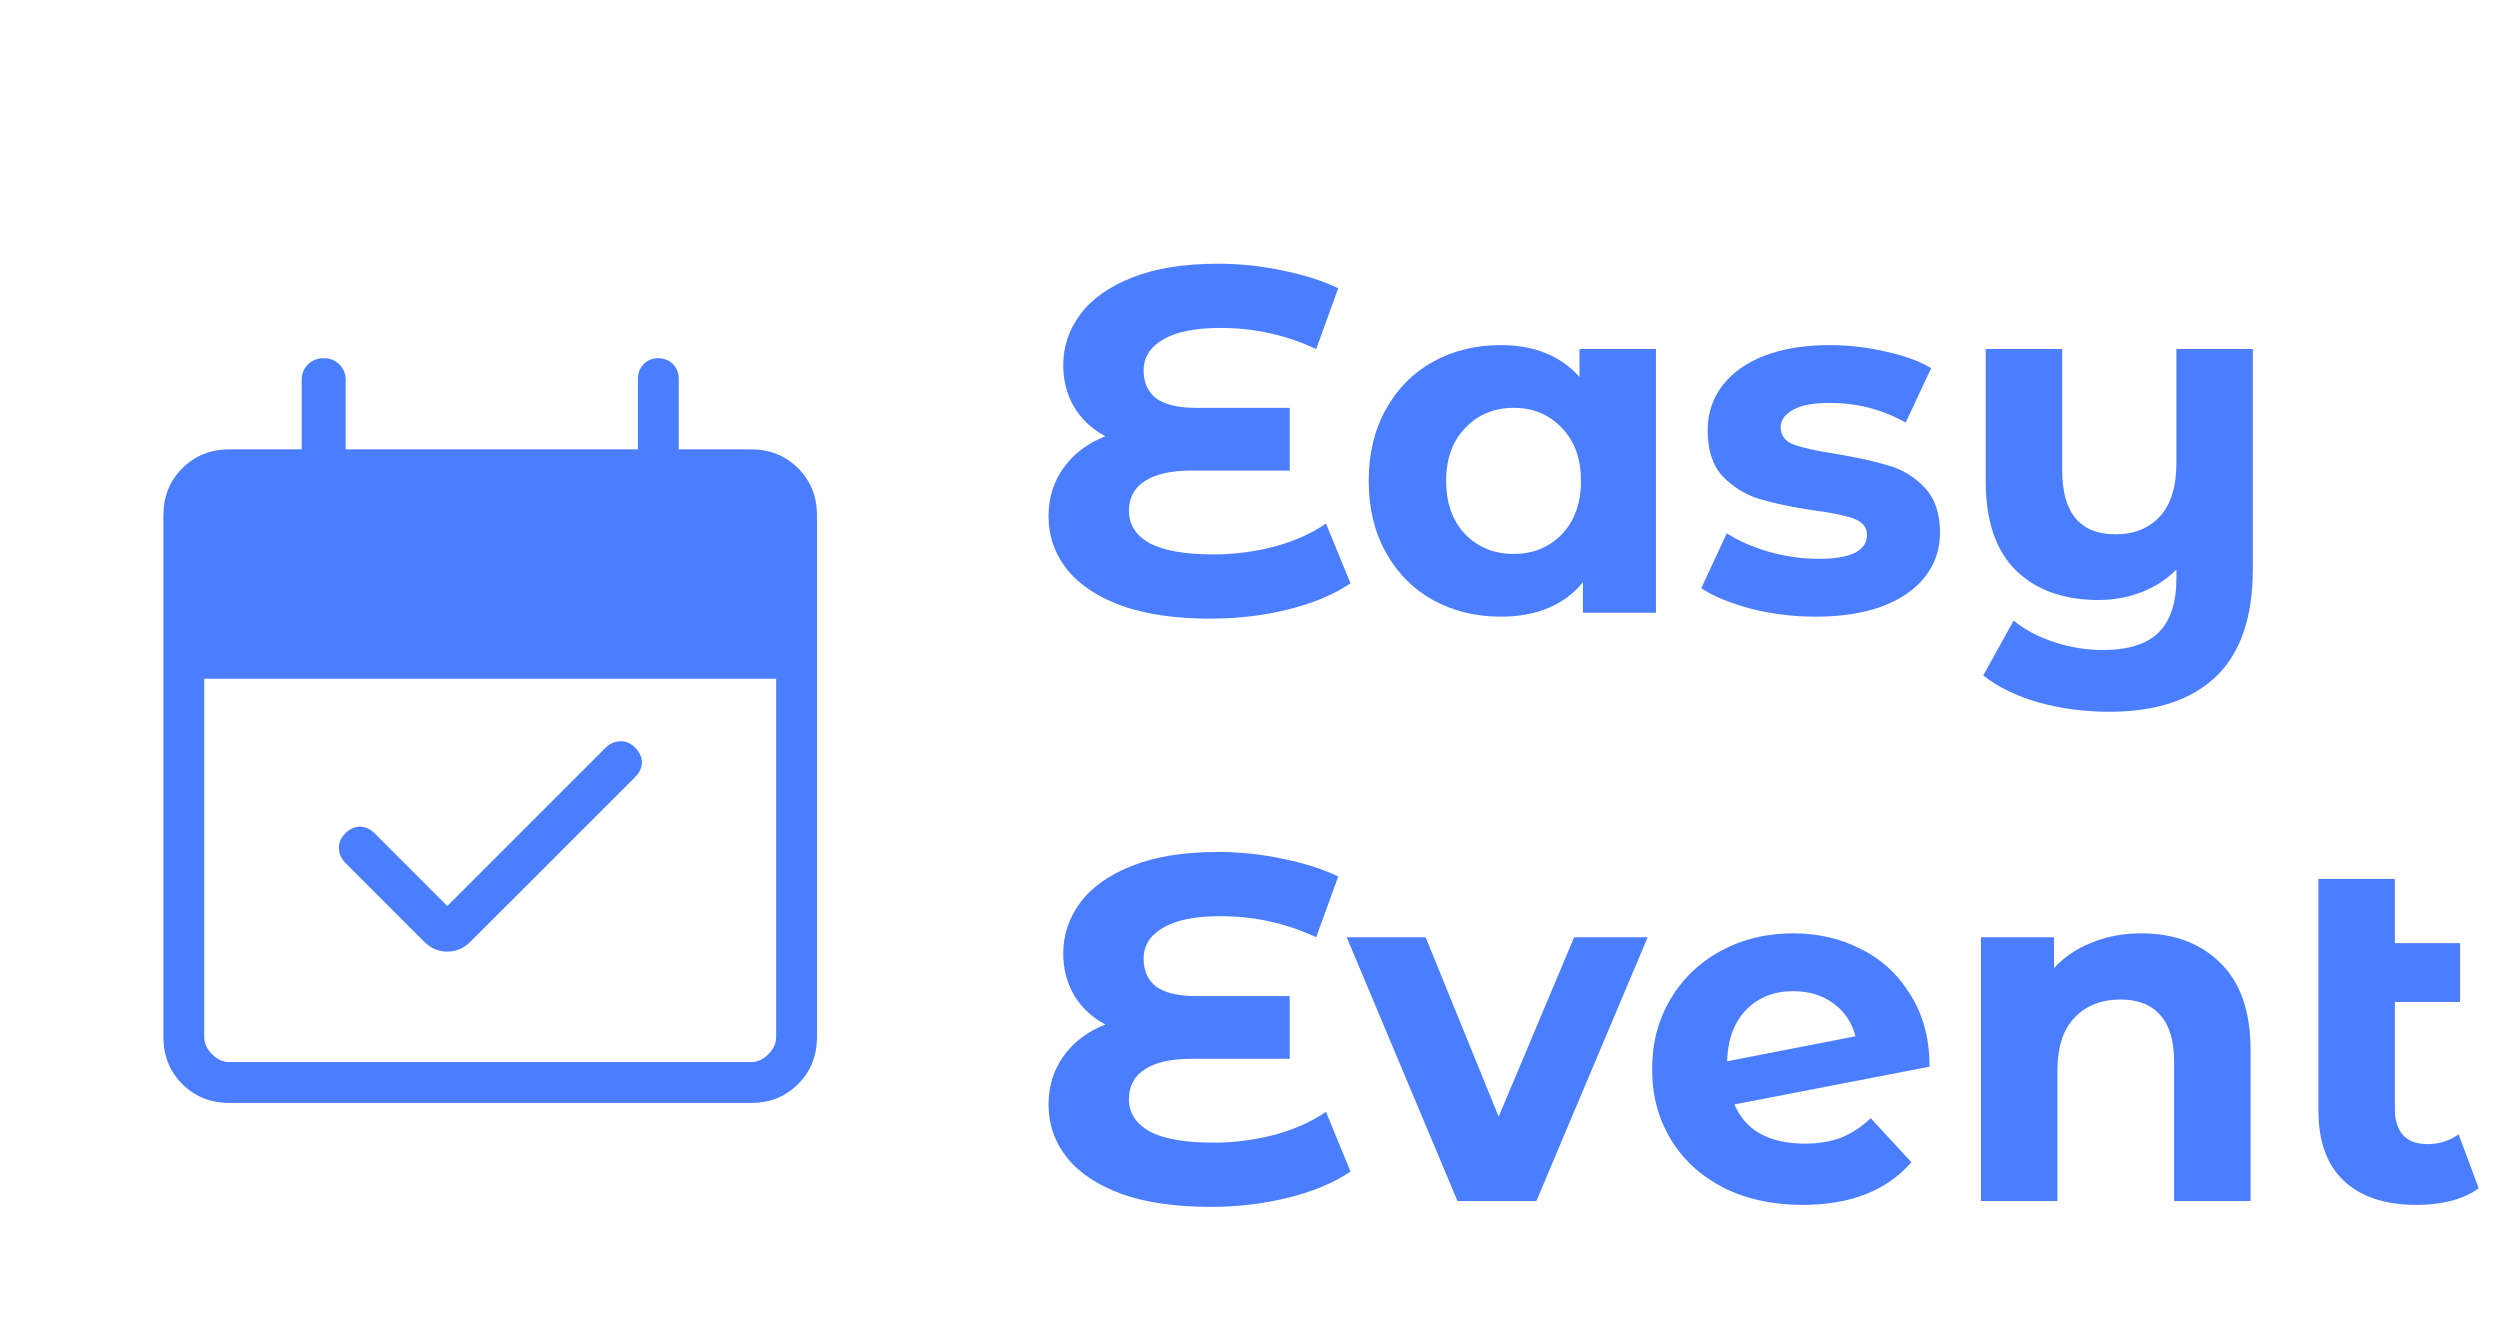
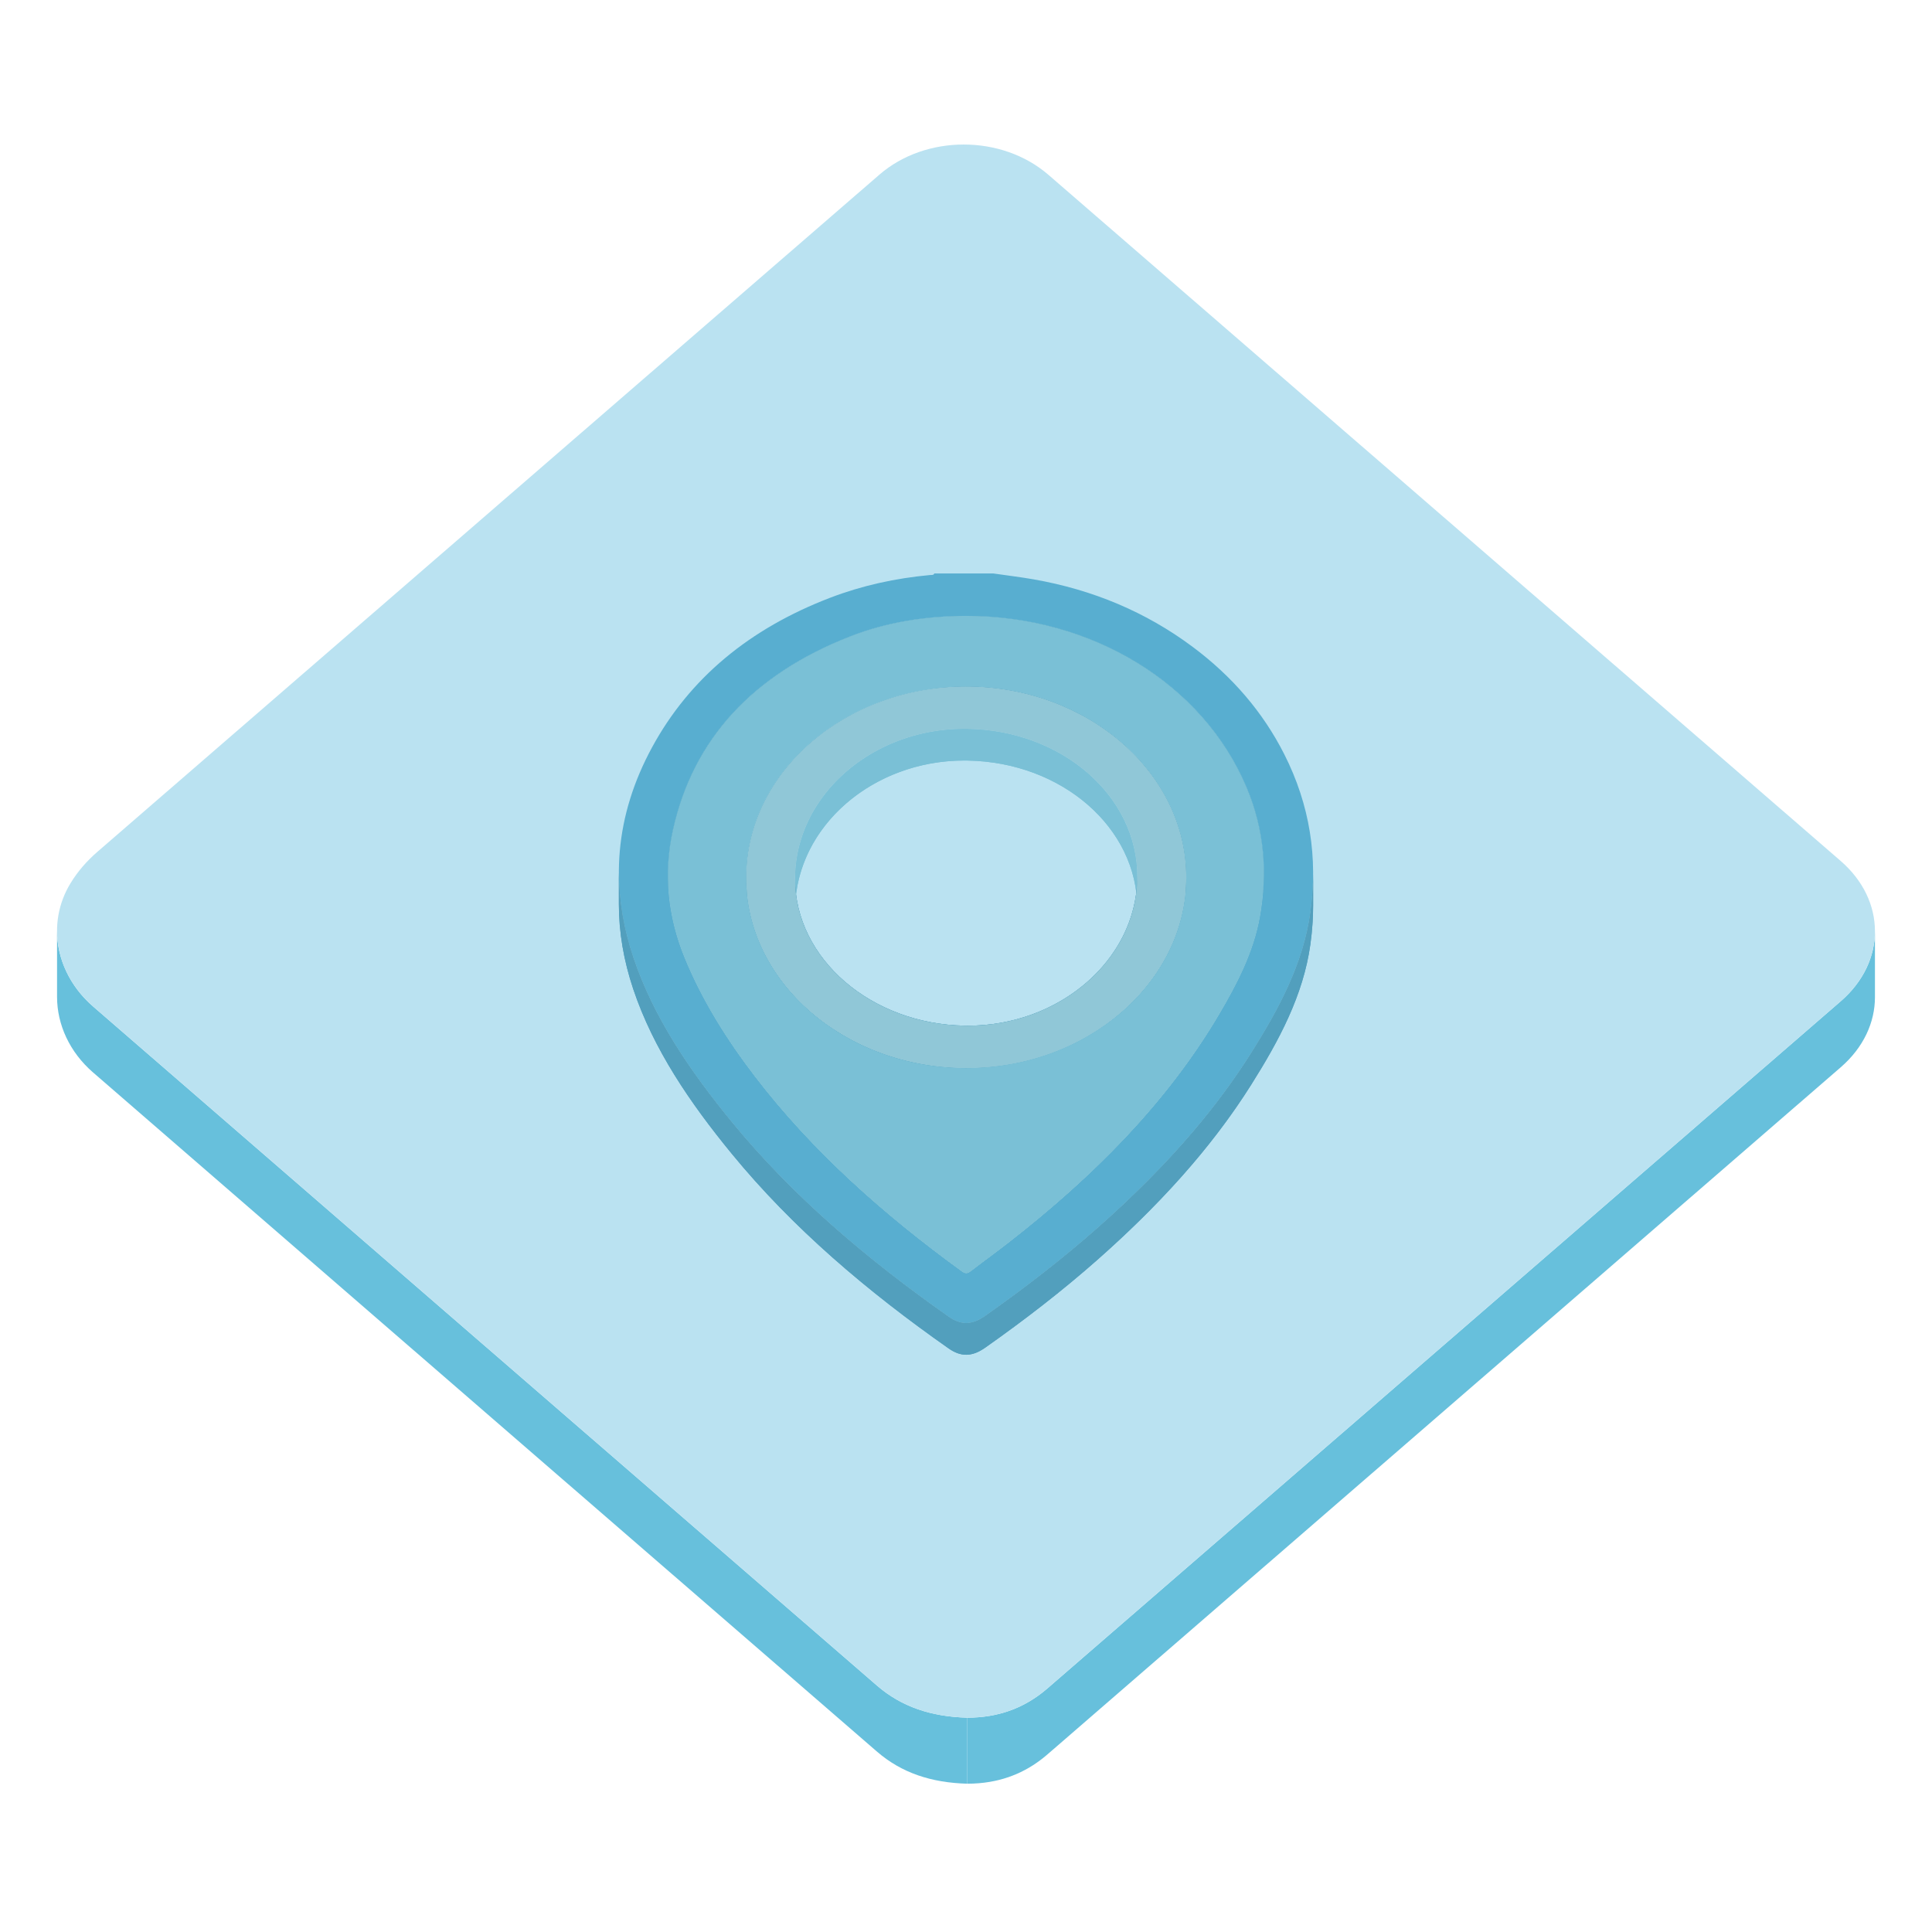
- <svg xmlns="http://www.w3.org/2000/svg" width="102" height="54" viewBox="0 0 102 54" fill="none">
-   <path d="M55.1 23.8C54.433 24.253 53.593 24.607 52.58 24.86C51.58 25.113 50.513 25.24 49.38 25.24C47.967 25.24 46.767 25.067 45.78 24.72C44.793 24.36 44.047 23.867 43.54 23.24C43.033 22.6 42.78 21.873 42.78 21.06C42.78 20.313 42.987 19.653 43.4 19.08C43.813 18.507 44.38 18.08 45.1 17.8C44.553 17.507 44.127 17.107 43.82 16.6C43.527 16.093 43.38 15.527 43.38 14.9C43.38 14.14 43.613 13.447 44.08 12.82C44.547 12.193 45.253 11.693 46.2 11.32C47.147 10.947 48.307 10.76 49.68 10.76C50.587 10.76 51.473 10.853 52.34 11.04C53.207 11.213 53.96 11.453 54.6 11.76L53.7 14.24C52.473 13.667 51.173 13.38 49.8 13.38C48.76 13.38 47.973 13.54 47.44 13.86C46.92 14.167 46.66 14.587 46.66 15.12C46.66 15.613 46.833 15.993 47.18 16.26C47.54 16.513 48.08 16.64 48.8 16.64H52.62V19.2H48.6C47.787 19.2 47.16 19.34 46.72 19.62C46.28 19.9 46.06 20.307 46.06 20.84C46.06 21.4 46.34 21.84 46.9 22.16C47.473 22.467 48.347 22.62 49.52 22.62C50.347 22.62 51.173 22.513 52 22.3C52.827 22.073 53.527 21.76 54.1 21.36L55.1 23.8ZM67.563 14.24V25H64.583V23.76C63.81 24.693 62.69 25.16 61.223 25.16C60.21 25.16 59.29 24.933 58.463 24.48C57.65 24.027 57.01 23.38 56.543 22.54C56.077 21.7 55.843 20.727 55.843 19.62C55.843 18.513 56.077 17.54 56.543 16.7C57.01 15.86 57.65 15.213 58.463 14.76C59.29 14.307 60.21 14.08 61.223 14.08C62.596 14.08 63.67 14.513 64.443 15.38V14.24H67.563ZM61.763 22.6C62.55 22.6 63.203 22.333 63.723 21.8C64.243 21.253 64.503 20.527 64.503 19.62C64.503 18.713 64.243 17.993 63.723 17.46C63.203 16.913 62.55 16.64 61.763 16.64C60.963 16.64 60.303 16.913 59.783 17.46C59.263 17.993 59.003 18.713 59.003 19.62C59.003 20.527 59.263 21.253 59.783 21.8C60.303 22.333 60.963 22.6 61.763 22.6ZM74.072 25.16C73.178 25.16 72.305 25.053 71.452 24.84C70.598 24.613 69.918 24.333 69.412 24L70.452 21.76C70.932 22.067 71.512 22.32 72.192 22.52C72.872 22.707 73.538 22.8 74.192 22.8C75.512 22.8 76.172 22.473 76.172 21.82C76.172 21.513 75.992 21.293 75.632 21.16C75.272 21.027 74.718 20.913 73.972 20.82C73.092 20.687 72.365 20.533 71.792 20.36C71.218 20.187 70.718 19.88 70.292 19.44C69.878 19 69.672 18.373 69.672 17.56C69.672 16.88 69.865 16.28 70.252 15.76C70.652 15.227 71.225 14.813 71.972 14.52C72.732 14.227 73.625 14.08 74.652 14.08C75.412 14.08 76.165 14.167 76.912 14.34C77.672 14.5 78.298 14.727 78.792 15.02L77.752 17.24C76.805 16.707 75.772 16.44 74.652 16.44C73.985 16.44 73.485 16.533 73.152 16.72C72.818 16.907 72.652 17.147 72.652 17.44C72.652 17.773 72.832 18.007 73.192 18.14C73.552 18.273 74.125 18.4 74.912 18.52C75.792 18.667 76.512 18.827 77.072 19C77.632 19.16 78.118 19.46 78.532 19.9C78.945 20.34 79.152 20.953 79.152 21.74C79.152 22.407 78.952 23 78.552 23.52C78.152 24.04 77.565 24.447 76.792 24.74C76.032 25.02 75.125 25.16 74.072 25.16ZM91.917 14.24V23.2C91.917 25.173 91.417 26.64 90.417 27.6C89.417 28.56 87.963 29.04 86.057 29.04C85.043 29.04 84.083 28.913 83.177 28.66C82.283 28.407 81.53 28.04 80.917 27.56L82.157 25.32C82.61 25.693 83.163 25.987 83.817 26.2C84.47 26.413 85.13 26.52 85.797 26.52C86.837 26.52 87.597 26.28 88.077 25.8C88.557 25.32 88.797 24.587 88.797 23.6V23.24C88.397 23.64 87.923 23.947 87.377 24.16C86.83 24.373 86.243 24.48 85.617 24.48C84.203 24.48 83.083 24.08 82.257 23.28C81.43 22.467 81.017 21.253 81.017 19.64V14.24H84.137V19.18C84.137 20.927 84.863 21.8 86.317 21.8C87.063 21.8 87.663 21.56 88.117 21.08C88.57 20.587 88.797 19.86 88.797 18.9V14.24H91.917ZM55.1 47.8C54.433 48.253 53.593 48.607 52.58 48.86C51.58 49.113 50.513 49.24 49.38 49.24C47.967 49.24 46.767 49.067 45.78 48.72C44.793 48.36 44.047 47.867 43.54 47.24C43.033 46.6 42.78 45.873 42.78 45.06C42.78 44.313 42.987 43.653 43.4 43.08C43.813 42.507 44.38 42.08 45.1 41.8C44.553 41.507 44.127 41.107 43.82 40.6C43.527 40.093 43.38 39.527 43.38 38.9C43.38 38.14 43.613 37.447 44.08 36.82C44.547 36.193 45.253 35.693 46.2 35.32C47.147 34.947 48.307 34.76 49.68 34.76C50.587 34.76 51.473 34.853 52.34 35.04C53.207 35.213 53.96 35.453 54.6 35.76L53.7 38.24C52.473 37.667 51.173 37.38 49.8 37.38C48.76 37.38 47.973 37.54 47.44 37.86C46.92 38.167 46.66 38.587 46.66 39.12C46.66 39.613 46.833 39.993 47.18 40.26C47.54 40.513 48.08 40.64 48.8 40.64H52.62V43.2H48.6C47.787 43.2 47.16 43.34 46.72 43.62C46.28 43.9 46.06 44.307 46.06 44.84C46.06 45.4 46.34 45.84 46.9 46.16C47.473 46.467 48.347 46.62 49.52 46.62C50.347 46.62 51.173 46.513 52 46.3C52.827 46.073 53.527 45.76 54.1 45.36L55.1 47.8ZM67.225 38.24L62.685 49H59.465L54.946 38.24H58.166L61.145 45.56L64.225 38.24H67.225ZM73.626 46.66C74.186 46.66 74.679 46.58 75.106 46.42C75.546 46.247 75.952 45.98 76.326 45.62L77.986 47.42C76.972 48.58 75.492 49.16 73.546 49.16C72.332 49.16 71.259 48.927 70.326 48.46C69.392 47.98 68.672 47.32 68.166 46.48C67.659 45.64 67.406 44.687 67.406 43.62C67.406 42.567 67.652 41.62 68.146 40.78C68.652 39.927 69.339 39.267 70.206 38.8C71.086 38.32 72.072 38.08 73.166 38.08C74.192 38.08 75.126 38.3 75.966 38.74C76.806 39.167 77.472 39.793 77.966 40.62C78.472 41.433 78.726 42.4 78.726 43.52L70.766 45.06C70.992 45.593 71.346 45.993 71.826 46.26C72.319 46.527 72.919 46.66 73.626 46.66ZM73.166 40.44C72.379 40.44 71.739 40.693 71.246 41.2C70.752 41.707 70.492 42.407 70.466 43.3L75.706 42.28C75.559 41.72 75.259 41.273 74.806 40.94C74.352 40.607 73.806 40.44 73.166 40.44ZM87.363 38.08C88.696 38.08 89.769 38.48 90.583 39.28C91.409 40.08 91.823 41.267 91.823 42.84V49H88.703V43.32C88.703 42.467 88.516 41.833 88.143 41.42C87.769 40.993 87.23 40.78 86.523 40.78C85.736 40.78 85.109 41.027 84.643 41.52C84.176 42 83.943 42.72 83.943 43.68V49H80.823V38.24H83.803V39.5C84.216 39.047 84.73 38.7 85.343 38.46C85.956 38.207 86.629 38.08 87.363 38.08ZM101.131 48.48C100.824 48.707 100.444 48.88 99.991 49C99.551 49.107 99.091 49.16 98.611 49.16C97.318 49.16 96.324 48.833 95.631 48.18C94.938 47.527 94.591 46.567 94.591 45.3V35.86H97.711V38.48H100.371V40.88H97.711V45.26C97.711 45.713 97.824 46.067 98.051 46.32C98.278 46.56 98.604 46.68 99.031 46.68C99.511 46.68 99.938 46.547 100.311 46.28L101.131 48.48Z" fill="#4B7EFF" />
-   <path d="M18.25 36.967L24.715 30.503C24.877 30.341 25.072 30.254 25.298 30.243C25.525 30.232 25.73 30.319 25.913 30.503C26.097 30.688 26.189 30.888 26.19 31.103C26.191 31.319 26.099 31.519 25.913 31.703L19.192 38.423C18.923 38.692 18.609 38.827 18.25 38.827C17.891 38.827 17.577 38.692 17.308 38.423L14.087 35.2C13.924 35.038 13.838 34.843 13.827 34.617C13.816 34.39 13.902 34.185 14.087 34.002C14.271 33.818 14.471 33.727 14.687 33.727C14.902 33.727 15.102 33.818 15.287 34.002L18.25 36.967ZM9.36 45C8.592 45 7.952 44.743 7.438 44.23C6.925 43.717 6.668 43.076 6.667 42.308V21.025C6.667 20.258 6.924 19.618 7.438 19.105C7.953 18.592 8.593 18.334 9.36 18.333H12.308V15.513C12.308 15.254 12.393 15.04 12.563 14.87C12.733 14.7 12.947 14.615 13.205 14.615C13.463 14.615 13.677 14.7 13.848 14.87C14.019 15.04 14.104 15.254 14.103 15.513V18.333H26.027V15.45C26.027 15.212 26.106 15.013 26.265 14.853C26.424 14.693 26.622 14.614 26.86 14.615C27.098 14.616 27.296 14.696 27.453 14.853C27.611 15.011 27.691 15.209 27.693 15.448V18.333H30.642C31.408 18.333 32.049 18.591 32.563 19.105C33.078 19.619 33.334 20.26 33.333 21.027V42.308C33.333 43.075 33.077 43.716 32.563 44.23C32.05 44.744 31.409 45.001 30.64 45H9.36ZM9.36 43.333H30.642C30.897 43.333 31.132 43.227 31.347 43.013C31.561 42.8 31.668 42.564 31.667 42.307V27.693H8.333V42.308C8.333 42.564 8.44 42.799 8.653 43.013C8.867 43.228 9.102 43.334 9.358 43.333" fill="#4B7EFF" />
+ <svg xmlns="http://www.w3.org/2000/svg" width="800px" height="800px" viewBox="0 0 1024 1024" class="icon" version="1.1">
+   <path d="M993.763 493.538v35c0 13.331-6.04 26.664-18.134 37.137-140.15 121.422-280.351 242.795-420.488 364.219-11.816 10.237-25.814 15.501-42.455 15.501v-35c16.641 0 30.639-5.264 42.455-15.501C695.278 773.47 835.474 652.092 975.629 530.677c12.094-10.475 18.134-23.803 18.134-37.139z" fill="#67C0DC" />
+   <path d="M30.239 528.367v-3.5-1.75-3.5-3.5-1.75-3.5-3.5-1.75-3.5-3.5-1.75-3.5c0 14.707 6.701 29.313 19.038 40.019 138.449 120.064 277.049 239.996 415.562 360.02 13.002 11.26 28.74 16.466 47.853 16.994v35c-19.109-0.528-34.851-5.734-47.853-16.994C326.325 808.382 187.725 688.45 49.276 568.386c-12.337-10.705-19.037-25.312-19.037-40.019z" fill="#67C0DC" />
+   <path d="M510.786 76.601c16.263 0 32.546 5.362 44.946 16.097 139.949 121.188 279.9 242.376 419.819 363.586 24.24 20.995 24.295 53.413 0.078 74.397-140.15 121.42-280.35 242.796-420.488 364.217-11.816 10.239-25.813 15.502-42.454 15.502-19.109-0.528-34.851-5.734-47.853-16.994C326.323 773.382 187.723 653.45 49.273 533.386c-19.58-16.988-24.96-43.81-11.895-65.251 3.919-6.438 8.669-11.829 14.465-16.849 138.109-119.551 276.18-239.133 414.263-358.718 12.297-10.641 28.479-15.967 44.68-15.967z" fill="#BAE2F1" />
+   <path d="M450.735 354.083c-24.53 9.566-44.57 22.308-59.998 38.222 0.147-6.566 0.206-11.336 0.212-17.017 15.398-15.814 35.369-28.483 59.786-38.006 19.368-7.563 40.013-10.767 61.371-10.843v0h0.053c57.782 0 109.767 27.086 137.618 70.225v16.8c-27.852-43.138-79.833-70.224-137.618-70.224-21.376 0.068-42.041 3.272-61.424 10.843z" fill="#529FBD" />
+   <path d="M669.88 462.767v16.8c0-15.397-2.903-30.539-9.161-45.401-23.153-55-82.007-90.928-148.56-90.928-8.719 0.029-17.313 0.578-25.755 1.732v-16.8c8.441-1.154 17.038-1.703 25.755-1.732 66.553 0 125.406 35.928 148.56 90.927 6.258 14.862 9.161 30.006 9.161 45.402" fill="#529FBD" />
+   <path d="M486.405 328.171v16.8c-11.296 1.544-22.314 4.172-32.961 8.083v-16.8c10.644-3.911 21.661-6.539 32.961-8.083" fill="#529FBD" />
+   <path d="M453.444 336.255v16.8c-0.904 0.333-1.808 0.675-2.708 1.026-12.351 4.817-23.563 10.44-33.625 16.866v-16.8c10.061-6.426 21.271-12.048 33.625-16.866 0.9-0.351 1.803-0.693 2.708-1.026" fill="#529FBD" />
+   <path d="M417.113 354.146v16.8c-12.566 8.028-23.33 17.31-32.263 27.849v-16.8c8.934-10.537 19.697-19.82 32.263-27.849" fill="#529FBD" />
+   <path d="M361.629 439.358v-16.8c6.404-18.042 16.203-33.799 29.321-47.27-0.001 1.201-0.004 4.86-0.07 9.521-0.025 1.425-0.046 2.851-0.077 4.274-0.005 0.322-0.014 0.752-0.021 1.073-0.015 0.716-0.048 1.432-0.048 2.148-13.008 13.425-22.735 29.108-29.105 47.054z" fill="#529FBD" />
+   <path d="M417.113 354.146v16.8c-12.566 8.028-23.33 17.31-32.263 27.849v-16.8c8.934-10.537 19.697-19.82 32.263-27.849" fill="#529FBD" />
+   <path d="M384.851 381.996v16.8c-13.795 16.283-23.223 35.56-28.16 57.84a112.236 112.236 0 0 0-2.479 17.619v-16.8a112.827 112.827 0 0 1 2.479-17.619c4.936-22.279 14.362-41.559 28.16-57.84" fill="#529FBD" />
+   <path d="M512.182 380.618h-0.052c0-6.241-0.005-11.814-0.052-16.8h0.104c55.351 0.091 101.95 33.918 113.714 78.838v16.801c-11.764-44.922-58.364-78.748-113.714-78.839z" fill="#529FBD" />
+   <path d="M628.758 465.038v16.8c0.099-55.583-52.348-101.115-116.578-101.22-6.164 0-12.217 0.419-18.128 1.226v-16.8a134 134 0 0 1 18.128-1.227c64.232 0.106 116.679 45.639 116.578 101.221" fill="#529FBD" />
+   <path d="M355.102 465.386v-0.063-0.067-0.068-0.074-0.07-0.068-0.065-0.062-1.9-2.013-2.09-2.13-2.129-2.09-2.013-1.899c0.411-2.914 0.939-5.833 1.59-8.75a145.287 145.287 0 0 1 4.937-17.278v16.8a145.303 145.303 0 0 0-4.937 17.279 112.199 112.199 0 0 0-1.59 8.75z" fill="#529FBD" />
+   <path d="M384.851 381.996v16.8c-13.795 16.283-23.223 35.56-28.16 57.84a112.236 112.236 0 0 0-2.479 17.619v-16.8a112.827 112.827 0 0 1 2.479-17.619c4.936-22.279 14.362-41.559 28.16-57.84" fill="#529FBD" />
+   <path d="M649.777 413.463c-0.018-0.062 0-0.152 0-0.216v-0.23-0.238-0.242-0.24-0.237-0.228-0.216-1.746-1.85-1.922-1.958-1.954-1.924-1.852-1.746a133.725 133.725 0 0 1 10.941 20.704c4.114 9.766 6.777 19.656 8.121 29.658 0 5.057-0.003 10.116-0.004 15.17 0.001-5.055 0.004-10.113 0.004-15.17a117.79 117.79 0 0 1 1.04 15.755v16.8c0.003-15.4-2.902-30.547-9.161-45.413a133.736 133.736 0 0 0-10.941-20.705z" fill="#529FBD" />
+   <path d="M669.88 462.767v16.8c0-15.397-2.903-30.539-9.161-45.401-23.153-55-82.007-90.928-148.56-90.928-8.719 0.029-17.313 0.578-25.755 1.732v-16.8c8.441-1.154 17.038-1.703 25.755-1.732 66.553 0 125.406 35.928 148.56 90.927 6.258 14.862 9.161 30.006 9.161 45.402" fill="#529FBD" />
+   <path d="M355.102 465.386a110.307 110.307 0 0 0-1.087 15.422v-16.8c0.001-5.122 0.362-10.268 1.087-15.422v16.264c0 0.178 0.011 0.358 0 0.536z" fill="#529FBD" />
+   <path d="M384.851 381.996v16.8c-13.795 16.283-23.223 35.56-28.16 57.84a112.236 112.236 0 0 0-2.479 17.619v-16.8a112.827 112.827 0 0 1 2.479-17.619c4.936-22.279 14.362-41.559 28.16-57.84M354.209 457.456v16.8a109.932 109.932 0 0 0-0.197 6.564v-16.8c0-2.187 0.066-4.373 0.197-6.564" fill="#529FBD" />
+   <path d="M512.13 380.618c-64.184 0.026-116.592 45.483-116.673 101.08v-16.8c0.081-55.583 52.46-101.028 116.621-101.081 0.047 4.987 0.052 10.56 0.052 16.801z" fill="#529FBD" />
+   <path d="M628.758 465.038v16.8c0.099-55.583-52.348-101.115-116.578-101.22-6.164 0-12.217 0.419-18.128 1.226v-16.8a134 134 0 0 1 18.128-1.227c64.232 0.106 116.679 45.639 116.578 101.221" fill="#529FBD" />
+   <path d="M494.055 365.044v16.8a129.37 129.37 0 0 0-27.14 6.731v-16.8a129.416 129.416 0 0 1 27.14-6.731M466.915 371.775v16.801c-8.463 3.109-16.42 7.063-23.734 11.735v-16.8c7.312-4.672 15.271-8.626 23.734-11.736M443.18 383.51v16.8c-9.56 6.106-18.016 13.444-25.054 21.736v-16.8c7.039-8.291 15.495-15.629 25.054-21.736M418.126 405.247v16.8c-13.061 15.389-21.234 34.066-22.499 54.272v-16.8c1.266-20.207 9.439-38.883 22.499-54.272" fill="#529FBD" />
+   <path d="M395.628 459.519v16.8a88.987 88.987 0 0 0-0.171 5.383v-16.8c0.003-1.808 0.06-3.602 0.171-5.383" fill="#529FBD" />
+   <path d="M628.758 481.838a87.693 87.693 0 0 0-2.862-22.382v-2.102-2.1-2.1-2.1-2.1-2.1-2.1-2.099a87.648 87.648 0 0 1 2.862 22.382v16.801z" fill="#529FBD" />
+   <path d="M628.758 465.038v16.8c0.099-55.583-52.348-101.115-116.578-101.22-6.164 0-12.217 0.419-18.128 1.226v-16.8a134 134 0 0 1 18.128-1.227c64.232 0.106 116.679 45.639 116.578 101.221" fill="#529FBD" />
+   <path d="M421.402 481.138c-0.011 0.502-0.018 1-0.018 1.497v-16.8c0-0.498 0.007-0.996 0.018-1.497 0.309-13.709 4.56-26.564 11.766-37.736 1.713-1.043 3.022-1.702 4.257-2.134-1.235 0.434-2.544 1.091-4.257 2.134 15.531-24.069 44.794-40.303 77.946-40.305 0.611 0 1.221 0.006 1.835 0.017 50.092 0.906 89.861 35.736 89.841 78.292v16.8c0.021-42.557-39.749-77.387-89.841-78.292a80.247 80.247 0 0 0-1.835-0.019c-48.532 0.005-88.736 34.793-89.712 78.043z m27.023-59.841l-0.244 0.194-0.25 0.202-0.261 0.209-0.262 0.212-0.268 0.222-0.27 0.226-0.271 0.229-0.273 0.231-0.271 0.232-0.267 0.233-0.267 0.231-0.262 0.231-0.257 0.227-0.25 0.219-0.241 0.219-0.232 0.21-0.094 0.087-0.096 0.09-0.1 0.09-0.104 0.097-0.103 0.097-0.107 0.097-0.108 0.101-0.108 0.103-0.108 0.103-0.108 0.1-0.105 0.101-0.105 0.101-0.104 0.099-0.102 0.097-0.098 0.097-0.094 0.09 0.094-0.09 0.098-0.097 0.102-0.097 0.104-0.099 0.105-0.101 0.105-0.101 0.108-0.1 0.108-0.103 0.108-0.103 0.108-0.101 0.107-0.097 0.103-0.097 0.104-0.097 0.1-0.09 0.096-0.09 0.094-0.087 0.232-0.21 0.241-0.219 0.25-0.219 0.257-0.227 0.262-0.231 0.267-0.231 0.267-0.233 0.271-0.232 0.273-0.231 0.271-0.229 0.27-0.226 0.268-0.222 0.262-0.212 0.261-0.209 0.25-0.202 0.244-0.194m-7.978 5.659l-0.179 0.146-0.186 0.145-0.188 0.154-0.196 0.159-0.197 0.159-0.198 0.164-0.201 0.167-0.2 0.168-0.201 0.169-0.195 0.168-0.193 0.168-0.19 0.164-0.188 0.164-0.18 0.16-0.174 0.157-0.167 0.149 0.167-0.149 0.174-0.157 0.18-0.16 0.188-0.164 0.19-0.164 0.193-0.168 0.195-0.168 0.201-0.169 0.2-0.168 0.201-0.167 0.198-0.164 0.197-0.159 0.196-0.159 0.188-0.154 0.186-0.145 0.179-0.146 0.123-0.412 0.128-0.426 0.131-0.44 0.135-0.447 0.14-0.458 0.139-0.464 0.144-0.467 0.144-0.469 0.142-0.469 0.145-0.466 0.142-0.463 0.144-0.455 0.138-0.449 0.135-0.438 0.136-0.422 0.127-0.409-0.127 0.409-0.136 0.422-0.135 0.438-0.138 0.449-0.144 0.455-0.142 0.463-0.145 0.466-0.142 0.469-0.144 0.469-0.144 0.467-0.139 0.464-0.14 0.458-0.135 0.447-0.131 0.44-0.128 0.426-0.123 0.412" fill="#7AC0D6" />
+   <path d="M602.79 464.58v16.8c0-42.543-39.757-77.36-89.841-78.263a80.251 80.251 0 0 0-1.835-0.02c-4.606 0-9.137 0.316-13.565 0.919v-16.8a100.196 100.196 0 0 1 15.4-0.902c50.081 0.906 89.841 35.723 89.841 78.266M497.549 387.216v16.8a97.811 97.811 0 0 0-20.501 5.087v-16.8a97.811 97.811 0 0 1 20.501-5.087M477.048 392.303v16.8a93.78 93.78 0 0 0-18.154 8.982v-16.8a94.066 94.066 0 0 1 18.154-8.982" fill="#7AC0D6" />
+   <path d="M458.895 401.286v16.8c-7.418 4.736-13.997 10.451-19.499 16.93v-16.8c5.501-6.479 12.084-12.194 19.499-16.93" fill="#7AC0D6" />
+   <path d="M439.398 418.216v16.8c-10.348 12.193-16.861 27.096-17.876 43.284v-16.8c1.015-16.191 7.528-31.092 17.876-43.284M421.522 461.5v16.8a72.431 72.431 0 0 0-0.138 4.338v-16.8a74.087 74.087 0 0 1 0.138-4.338" fill="#7AC0D6" />
+   <path d="M602.79 464.579v16.8c0 0.536-0.006 1.075-0.019 1.612-0.998 42.806-41.342 77.45-89.776 77.45-0.507 0-1.007-0.005-1.517-0.014-49.871-0.74-90.092-35.642-90.092-77.789v-16.8c0 42.148 40.22 77.049 90.092 77.789 0.51 0.01 1.01 0.014 1.517 0.014 48.435 0 88.778-34.644 89.776-77.449 0.013-0.54 0.019-1.078 0.019-1.613z" fill="#529FBD" />
+   <path d="M602.79 464.579v16.8a67.67 67.67 0 0 1-0.136 4.326v-16.8c0.058-0.901 0.097-1.809 0.117-2.714 0.013-0.539 0.019-1.077 0.019-1.612M602.654 468.907v16.8c-0.995 15.923-7.435 30.618-17.668 42.688v-16.8c10.234-12.07 16.673-26.766 17.668-42.688M584.986 511.595v16.8c-5.505 6.494-12.104 12.226-19.548 16.98v-16.8c7.443-4.755 14.043-10.486 19.548-16.98M565.438 528.575v16.8a94.374 94.374 0 0 1-18.259 9.033v-16.8a94.26 94.26 0 0 0 18.259-9.033" fill="#529FBD" />
+   <path d="M547.18 537.608v16.8a98.264 98.264 0 0 1-20.592 5.113v-16.8a98.218 98.218 0 0 0 20.592-5.113M526.588 542.722v16.8a100.655 100.655 0 0 1-15.11 0.905c-49.871-0.74-90.092-35.642-90.092-77.789v-16.8c0 42.148 40.22 77.049 90.092 77.789a100.84 100.84 0 0 0 15.11-0.905" fill="#529FBD" />
+   <path d="M628.758 465.037v16.8c-0.09 55.581-52.531 101.081-116.416 101.081-64.604-0.148-116.975-45.63-116.885-101.219v-16.8c-0.087 55.588 52.284 101.067 116.885 101.218 63.885-0.001 116.326-45.501 116.416-101.08z" fill="#529FBD" />
+   <path d="M628.758 465.037v16.8a89.925 89.925 0 0 1-0.172 5.363v-16.8c0.109-1.776 0.169-3.565 0.172-5.363M628.586 470.4v16.8c-1.265 20.222-9.458 38.919-22.531 54.324v-16.8c13.075-15.404 21.266-34.102 22.531-54.324" fill="#529FBD" />
+   <path d="M606.058 524.724v16.8c-7.05 8.312-15.522 15.663-25.093 21.772v-16.8c9.57-6.112 18.04-13.464 25.093-21.772M580.965 546.496v16.8c-7.302 4.664-15.244 8.609-23.685 11.71v-16.8c8.441-3.098 16.383-7.042 23.685-11.71M557.28 558.209v16.8a128.483 128.483 0 0 1-26.98 6.693v-16.8a128.483 128.483 0 0 0 26.98-6.693M530.297 564.902v16.8c-5.859 0.8-11.855 1.215-17.955 1.215-64.604-0.148-116.976-45.63-116.885-101.219v-16.8c-0.087 55.588 52.284 101.067 116.885 101.218 6.103 0 12.098-0.414 17.955-1.214" fill="#529FBD" />
+   <path d="M669.88 462.767v16.8c0 7.701-0.729 15.466-2.126 23.292-3.316 18.523-11.943 35.321-21.641 51.739-27.679 46.896-66.729 85.998-111.668 120.975-6.541 5.101-13.327 9.978-19.896 15.05-0.905 0.696-1.653 1.057-2.422 1.057-0.732 0-1.487-0.325-2.419-1.005-41.701-30.306-79.369-63.821-109.59-103.252-15.11-19.729-28.072-40.488-37.226-62.809-5.872-14.316-8.887-28.975-8.887-43.792v-16.8c0 14.818 3.012 29.478 8.887 43.792 9.153 22.321 22.116 43.08 37.226 62.808 30.221 39.432 67.889 72.946 109.59 103.253 0.93 0.677 1.683 1.005 2.419 1.005 0.769 0 1.517-0.36 2.422-1.057 6.569-5.072 13.355-9.949 19.896-15.05 44.938-34.977 83.985-74.078 111.668-120.975 9.697-16.42 18.324-33.215 21.641-51.74 1.4-7.826 2.126-15.59 2.126-23.291z" fill="#529FBD" />
+   <path d="M669.88 462.767v16.8c0 2.5-0.077 5.007-0.227 7.52v-16.8c0.152-2.514 0.227-5.021 0.227-7.52M669.653 470.287v16.8a137.169 137.169 0 0 1-1.896 15.772c-3.316 18.523-11.943 35.321-21.641 51.739-10.231 17.334-22.015 33.601-35.074 48.989v-16.8c13.06-15.389 24.843-31.656 35.074-48.989 9.697-16.42 18.324-33.215 21.641-51.74a135.81 135.81 0 0 0 1.896-15.771M611.042 586.787v16.8c-22.275 26.246-48.269 49.934-76.594 71.985-6.541 5.101-13.327 9.978-19.896 15.05a7.738 7.738 0 0 1-0.618 0.439V674.26c0.202-0.127 0.404-0.273 0.618-0.438 6.569-5.072 13.355-9.949 19.896-15.05 28.328-22.051 54.319-45.739 76.594-71.985M513.934 674.261v16.801c-0.301 0.191-0.591 0.34-0.87 0.441v-16.8a4.52 4.52 0 0 0 0.87-0.442M513.063 674.705v16.801a2.545 2.545 0 0 1-0.596 0.151v-16.8a2.95 2.95 0 0 0 0.596-0.152" fill="#529FBD" />
+   <path d="M512.468 674.857v16.8a2.511 2.511 0 0 1-0.335 0.021c-0.733 0-1.487-0.325-2.42-1.005-41.701-30.306-79.369-63.821-109.589-103.252-15.11-19.729-28.073-40.488-37.226-62.809-5.872-14.316-8.885-28.975-8.885-43.792v-16.8c0 14.818 3.011 29.478 8.885 43.792 9.153 22.321 22.116 43.08 37.226 62.808 30.22 39.432 67.889 72.946 109.589 103.253 0.93 0.677 1.685 1.005 2.42 1.005 0.112 0.001 0.222-0.006 0.335-0.021" fill="#529FBD" />
+   <path d="M680.7 399.784c13.598 26.869 17.88 54.848 13.818 84.032-3.762 27-16.632 50.936-31.369 74.332-21.742 34.501-49.875 64.843-81.557 92.821-18.729 16.536-38.677 31.917-59.421 46.527-3.541 2.493-6.827 3.752-10.08 3.752-3.064 0-6.098-1.113-9.305-3.356-43.211-30.327-82.675-63.821-114.972-103.22-22.063-26.92-41.445-55.268-52.164-87.18-12.75-38.001-9.604-75.37 9.93-111.345 19.928-36.698 51.751-62.992 94.459-79.342 16.844-6.451 34.586-10.345 52.94-12.029 1.359 0.002 1.952-0.067 2.188-0.82h31.369c7.089 1.029 14.212 1.876 21.263 3.108 31.597 5.516 59.65 17.424 84.104 35.609 21.268 15.821 37.558 34.886 48.797 57.111z m-12.943 86.274c4.193-23.463 2.349-46.396-7.032-68.69-23.155-55-82.01-90.928-148.563-90.928-21.378 0.069-42.041 3.273-61.423 10.843-51.61 20.129-83.352 54.306-94.046 102.554-5.105 23.019-2.842 45.907 6.208 67.977 9.153 22.32 22.116 43.08 37.226 62.809 30.22 39.431 67.889 72.946 109.59 103.253 0.931 0.677 1.684 1.005 2.418 1.005 0.771 0 1.518-0.36 2.422-1.058 6.569-5.072 13.355-9.948 19.897-15.05 44.938-34.977 83.986-74.078 111.667-120.974 9.691-16.421 18.319-33.216 21.636-51.741" fill="#58AED0" />
+   <path d="M511.962 363.818c64.452 0.105 116.897 45.638 116.799 101.219-0.09 55.58-52.531 101.08-116.416 101.08-64.602-0.147-116.975-45.63-116.885-101.218 0.078-55.614 52.515-101.08 116.502-101.081z m1.033 179.822c48.435 0 88.778-34.644 89.776-77.449 1.021-43.273-39.11-78.958-89.822-79.876-0.612-0.011-1.224-0.017-1.835-0.017-48.532 0.001-88.736 34.791-89.712 78.04-0.967 42.819 39.614 78.542 90.076 79.29 0.509 0.011 1.01 0.012 1.517 0.012" fill="#90C7D7" />
+   <path d="M660.72 417.365c9.385 22.296 11.23 45.227 7.036 68.69-3.317 18.524-11.944 35.321-21.642 51.739-27.679 46.896-66.729 85.998-111.668 120.975-6.54 5.101-13.327 9.978-19.896 15.05-0.905 0.696-1.652 1.057-2.421 1.057-0.733 0-1.488-0.325-2.42-1.005-41.701-30.306-79.37-63.821-109.59-103.252-15.11-19.729-28.072-40.488-37.226-62.809-9.051-22.069-11.31-44.956-6.211-67.977 10.697-48.248 42.439-82.425 94.049-102.555 19.384-7.569 40.045-10.773 61.327-10.843 66.654 0.003 125.508 35.931 148.662 90.93zM512.011 566.116c64.215 0 116.657-45.5 116.75-101.079 0.099-55.583-52.349-101.115-116.579-101.22-64.207 0.001-116.643 45.467-116.725 101.081-0.091 55.59 52.284 101.071 116.554 101.218" fill="#7AC0D6" />
+   <path d="M695.988 463.007v16.8c0 6.867-0.494 13.803-1.47 20.809-3.762 26.999-16.632 50.936-31.369 74.331-21.742 34.501-49.875 64.843-81.557 92.821-18.729 16.536-38.677 31.917-59.421 46.528-3.541 2.492-6.827 3.751-10.08 3.751-3.064 0-6.098-1.112-9.305-3.356-43.211-30.327-82.675-63.821-114.972-103.22-22.063-26.92-41.445-55.268-52.164-87.18-5.082-15.147-7.639-30.193-7.639-45.091v-16.8c0 14.898 2.557 29.946 7.639 45.091 10.716 31.916 30.1 60.26 52.164 87.18 32.297 39.398 71.761 72.89 114.972 103.22 3.205 2.245 6.241 3.356 9.305 3.356 3.253 0 6.539-1.257 10.08-3.752 20.744-14.612 40.691-29.994 59.421-46.527 31.682-27.976 59.814-58.32 81.557-92.821 14.737-23.396 27.61-47.332 31.369-74.332 0.976-7.004 1.47-13.94 1.47-20.808z" fill="#529FBD" />
+   <path d="M695.988 463.007v16.8c0 2.908-0.088 5.83-0.263 8.766v-16.8c0.175-2.936 0.263-5.857 0.263-8.766M695.725 471.771v16.8a157.295 157.295 0 0 1-1.206 12.045c-3.762 26.999-16.632 50.936-31.369 74.331-9.102 14.443-19.323 28.157-30.458 41.274V599.42c11.135-13.116 21.356-26.831 30.458-41.273 14.737-23.396 27.61-47.332 31.369-74.332a156.17 156.17 0 0 0 1.206-12.044M632.691 599.421v16.801c-15.462 18.216-32.68 35.281-51.099 51.547-18.729 16.533-38.677 31.914-59.421 46.525-0.376 0.264-0.749 0.516-1.119 0.752v-16.8a30.88 30.88 0 0 0 1.119-0.752c20.744-14.613 40.691-29.995 59.421-46.525 18.42-16.266 35.637-33.331 51.099-51.548" fill="#529FBD" />
+   <path d="M521.053 698.248v16.801c-1.411 0.9-2.782 1.601-4.134 2.097v-16.8c1.352-0.496 2.723-1.197 4.134-2.098M516.919 700.346v16.8a14.556 14.556 0 0 1-3.09 0.783v-16.8c1.022-0.14 2.051-0.4 3.09-0.783M513.829 701.129v16.8c-0.582 0.082-1.162 0.119-1.737 0.119-3.064 0-6.098-1.112-9.305-3.356-43.211-30.327-82.675-63.821-114.972-103.22-22.063-26.92-41.445-55.268-52.164-87.18-5.082-15.147-7.639-30.193-7.639-45.091v-16.8c0 14.898 2.557 29.946 7.639 45.091 10.716 31.916 30.1 60.26 52.164 87.18 32.297 39.398 71.761 72.89 114.972 103.22 3.205 2.245 6.241 3.356 9.305 3.356 0.575 0 1.155-0.04 1.737-0.119" fill="#529FBD" />
</svg>
